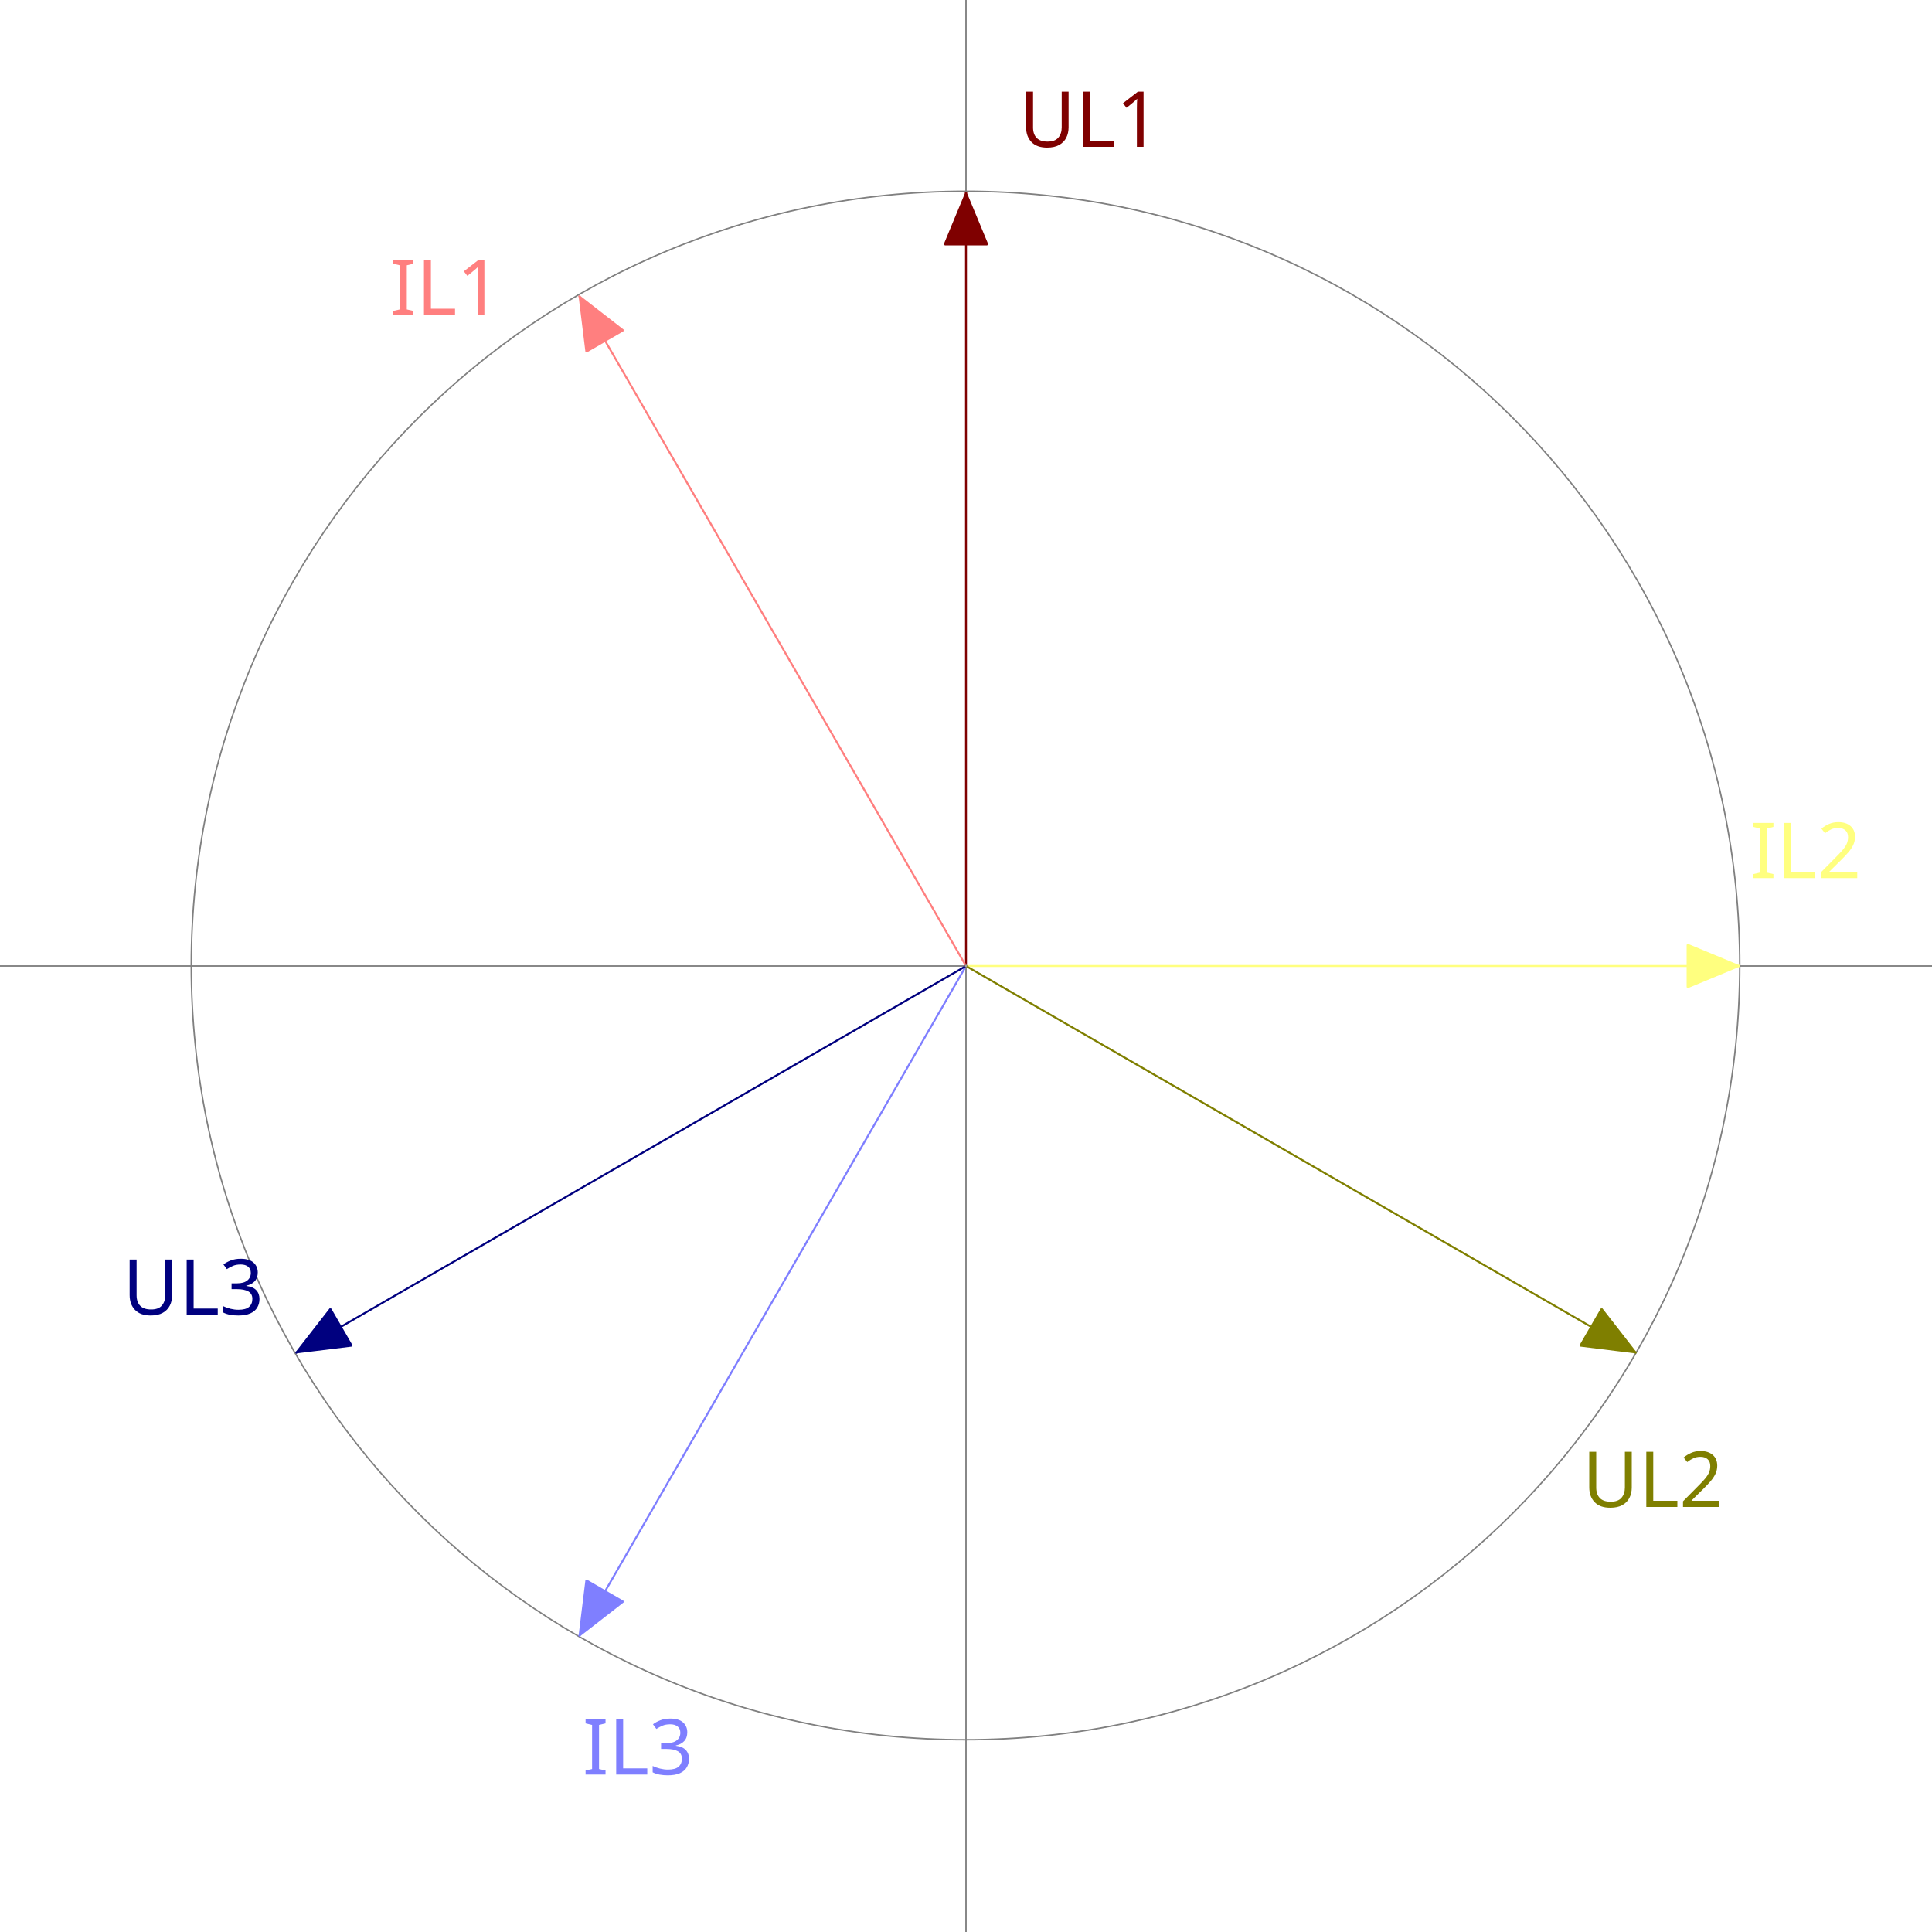
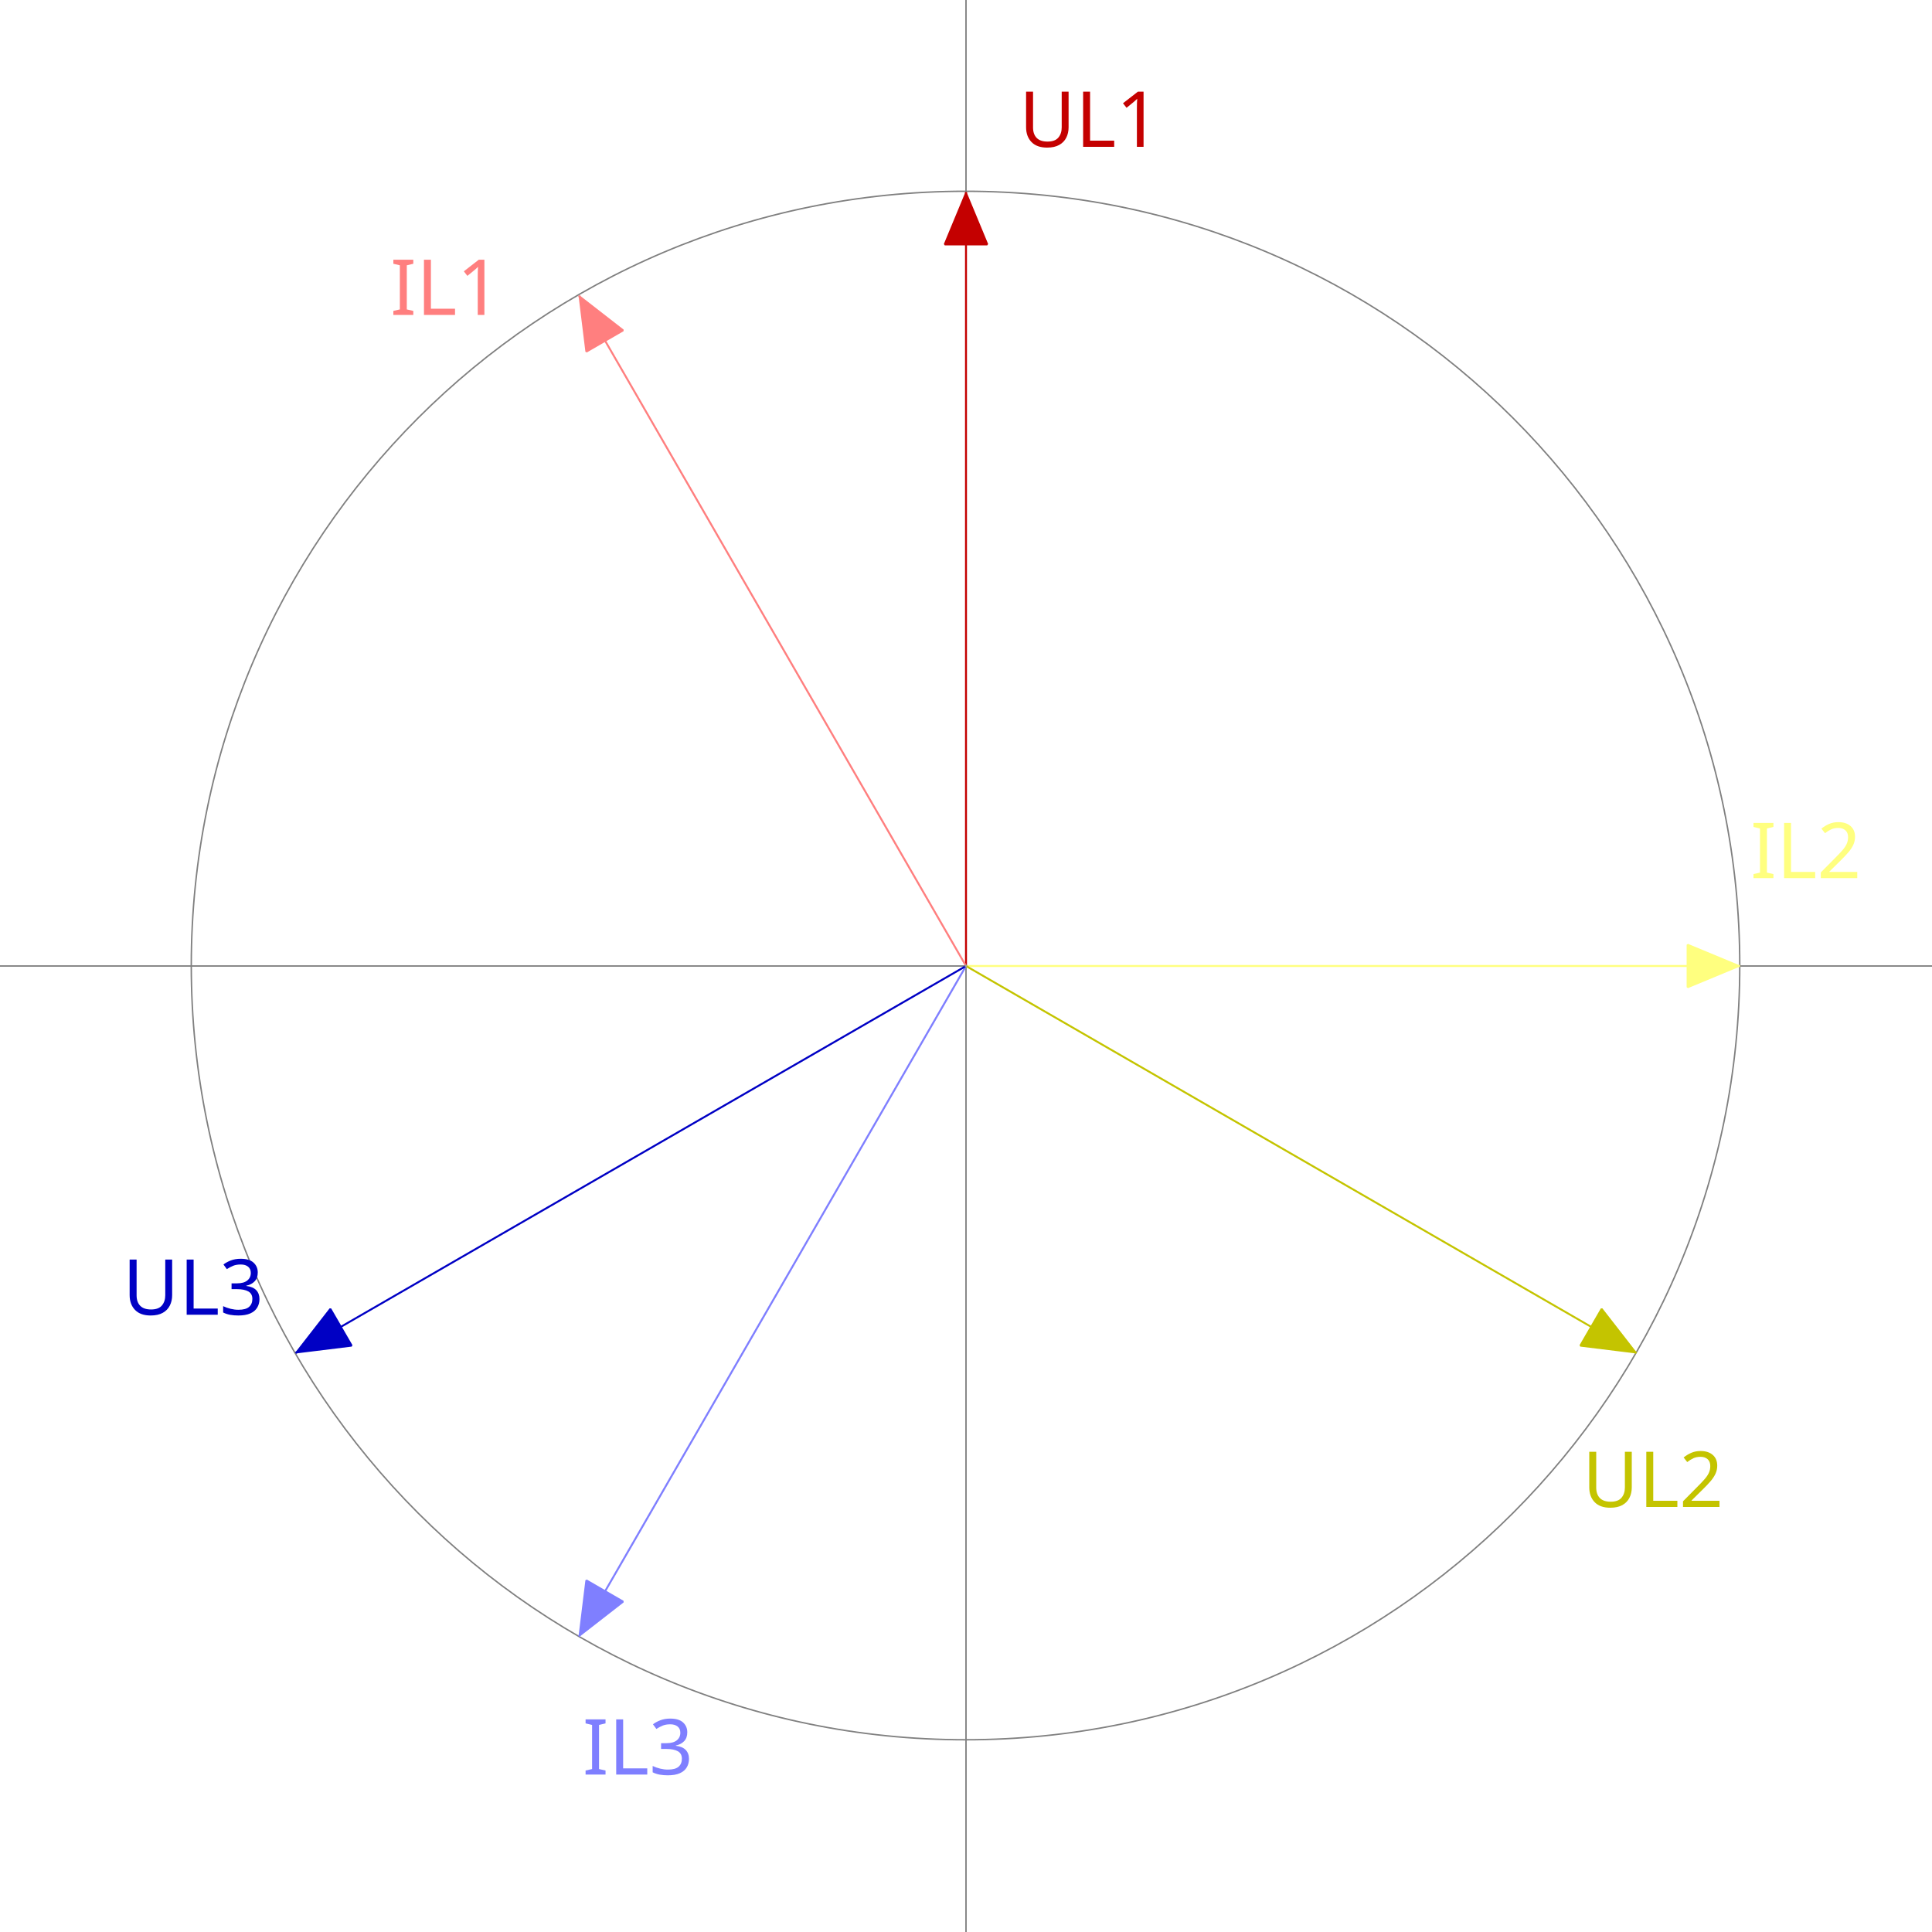
<svg xmlns="http://www.w3.org/2000/svg" width="705.556mm" height="705.556mm" viewBox="0 0 2000 2000" version="1.2" baseProfile="tiny">
  <defs>
</defs>
  <g fill="none" stroke="black" stroke-width="1" fill-rule="evenodd" stroke-linecap="square" stroke-linejoin="bevel">
    <g fill="none" stroke="#808080" stroke-opacity="1" stroke-width="1.5" stroke-linecap="square" stroke-linejoin="bevel" transform="matrix(1,0,0,1,0,0)" font-family="Sans" font-size="80" font-weight="400" font-style="normal">
      <polyline fill="none" vector-effect="none" points="0,1000 2000,1000 " />
      <polyline fill="none" vector-effect="none" points="1000,0 1000,2000 " />
      <path vector-effect="none" fill-rule="evenodd" d="M1801,999.5 C1801,556.844 1442.16,198 999.5,198 C556.844,198 198,556.844 198,999.5 C198,1442.16 556.844,1801 999.5,1801 C1442.16,1801 1801,1442.16 1801,999.5 " />
    </g>
-     <g fill="none" stroke="#7f0000" stroke-opacity="1" stroke-width="2" stroke-linecap="square" stroke-linejoin="bevel" transform="matrix(1,0,0,1,0,0)" font-family="Sans" font-size="80" font-weight="400" font-style="normal">
+     <g fill="none" stroke="#c40000" stroke-opacity="1" stroke-width="2" stroke-linecap="square" stroke-linejoin="bevel" transform="matrix(1,0,0,1,0,0)" font-family="Sans" font-size="80" font-weight="400" font-style="normal">
      <path vector-effect="none" fill-rule="evenodd" d="M1000,200 L1022,253 L978,253 L1000,200" />
    </g>
-     <g fill="#7f0000" fill-opacity="1" stroke="none" transform="matrix(1,0,0,1,0,0)" font-family="Sans" font-size="80" font-weight="400" font-style="normal">
+     <g fill="#c40000" fill-opacity="1" stroke="none" transform="matrix(1,0,0,1,0,0)" font-family="Sans" font-size="80" font-weight="400" font-style="normal">
      <path vector-effect="none" fill-rule="evenodd" d="M1000,200 L1022,253 L978,253" />
    </g>
-     <g fill="none" stroke="#7f0000" stroke-opacity="1" stroke-width="2" stroke-linecap="square" stroke-linejoin="bevel" transform="matrix(1,0,0,1,0,0)" font-family="Sans" font-size="80" font-weight="400" font-style="normal">
+     <g fill="none" stroke="#c40000" stroke-opacity="1" stroke-width="2" stroke-linecap="square" stroke-linejoin="bevel" transform="matrix(1,0,0,1,0,0)" font-family="Sans" font-size="80" font-weight="400" font-style="normal">
      <polyline fill="none" vector-effect="none" points="1000,1000 1000,200 " />
-       <text fill="#7f0000" fill-opacity="1" stroke="none" xml:space="preserve" x="1055" y="152" font-family="Sans" font-size="80" font-weight="400" font-style="normal">UL1</text>
+       <text fill="#c40000" fill-opacity="1" stroke="none" xml:space="preserve" x="1055" y="152" font-family="Sans" font-size="80" font-weight="400" font-style="normal">UL1</text>
    </g>
    <g fill="none" stroke="#7f7fff" stroke-opacity="1" stroke-width="2" stroke-linecap="square" stroke-linejoin="bevel" transform="matrix(1,0,0,1,0,0)" font-family="Sans" font-size="80" font-weight="400" font-style="normal">
      <path vector-effect="none" fill-rule="evenodd" d="M600,1693 L607,1636 L645,1658 L600,1693" />
    </g>
    <g fill="#7f7fff" fill-opacity="1" stroke="none" transform="matrix(1,0,0,1,0,0)" font-family="Sans" font-size="80" font-weight="400" font-style="normal">
      <path vector-effect="none" fill-rule="evenodd" d="M600,1693 L607,1636 L645,1658" />
    </g>
    <g fill="none" stroke="#7f7fff" stroke-opacity="1" stroke-width="2" stroke-linecap="square" stroke-linejoin="bevel" transform="matrix(1,0,0,1,0,0)" font-family="Sans" font-size="80" font-weight="400" font-style="normal">
      <polyline fill="none" vector-effect="none" points="1000,1000 600,1693 " />
      <text fill="#7f7fff" fill-opacity="1" stroke="none" xml:space="preserve" x="603" y="1837" font-family="Sans" font-size="80" font-weight="400" font-style="normal">IL3</text>
    </g>
    <g fill="none" stroke="#ffff7f" stroke-opacity="1" stroke-width="2" stroke-linecap="square" stroke-linejoin="bevel" transform="matrix(1,0,0,1,0,0)" font-family="Sans" font-size="80" font-weight="400" font-style="normal">
      <path vector-effect="none" fill-rule="evenodd" d="M1800,1000 L1747,1022 L1747,978 L1800,1000" />
    </g>
    <g fill="#ffff7f" fill-opacity="1" stroke="none" transform="matrix(1,0,0,1,0,0)" font-family="Sans" font-size="80" font-weight="400" font-style="normal">
      <path vector-effect="none" fill-rule="evenodd" d="M1800,1000 L1747,1022 L1747,978" />
    </g>
    <g fill="none" stroke="#ffff7f" stroke-opacity="1" stroke-width="2" stroke-linecap="square" stroke-linejoin="bevel" transform="matrix(1,0,0,1,0,0)" font-family="Sans" font-size="80" font-weight="400" font-style="normal">
      <polyline fill="none" vector-effect="none" points="1000,1000 1800,1000 " />
      <text fill="#ffff7f" fill-opacity="1" stroke="none" xml:space="preserve" x="1812" y="909" font-family="Sans" font-size="80" font-weight="400" font-style="normal">IL2</text>
    </g>
    <g fill="none" stroke="#ff7f7f" stroke-opacity="1" stroke-width="2" stroke-linecap="square" stroke-linejoin="bevel" transform="matrix(1,0,0,1,0,0)" font-family="Sans" font-size="80" font-weight="400" font-style="normal">
      <path vector-effect="none" fill-rule="evenodd" d="M600,307 L645,342 L607,364 L600,307" />
    </g>
    <g fill="#ff7f7f" fill-opacity="1" stroke="none" transform="matrix(1,0,0,1,0,0)" font-family="Sans" font-size="80" font-weight="400" font-style="normal">
      <path vector-effect="none" fill-rule="evenodd" d="M600,307 L645,342 L607,364" />
    </g>
    <g fill="none" stroke="#ff7f7f" stroke-opacity="1" stroke-width="2" stroke-linecap="square" stroke-linejoin="bevel" transform="matrix(1,0,0,1,0,0)" font-family="Sans" font-size="80" font-weight="400" font-style="normal">
      <polyline fill="none" vector-effect="none" points="1000,1000 600,307 " />
      <text fill="#ff7f7f" fill-opacity="1" stroke="none" xml:space="preserve" x="404" y="326" font-family="Sans" font-size="80" font-weight="400" font-style="normal">IL1</text>
    </g>
-     <g fill="none" stroke="#00007f" stroke-opacity="1" stroke-width="2" stroke-linecap="square" stroke-linejoin="bevel" transform="matrix(1,0,0,1,0,0)" font-family="Sans" font-size="80" font-weight="400" font-style="normal">
+     <g fill="none" stroke="#0000c4" stroke-opacity="1" stroke-width="2" stroke-linecap="square" stroke-linejoin="bevel" transform="matrix(1,0,0,1,0,0)" font-family="Sans" font-size="80" font-weight="400" font-style="normal">
      <path vector-effect="none" fill-rule="evenodd" d="M307,1400 L342,1355 L364,1393 L307,1400" />
    </g>
-     <g fill="#00007f" fill-opacity="1" stroke="none" transform="matrix(1,0,0,1,0,0)" font-family="Sans" font-size="80" font-weight="400" font-style="normal">
+     <g fill="#0000c4" fill-opacity="1" stroke="none" transform="matrix(1,0,0,1,0,0)" font-family="Sans" font-size="80" font-weight="400" font-style="normal">
      <path vector-effect="none" fill-rule="evenodd" d="M307,1400 L342,1355 L364,1393" />
    </g>
-     <g fill="none" stroke="#00007f" stroke-opacity="1" stroke-width="2" stroke-linecap="square" stroke-linejoin="bevel" transform="matrix(1,0,0,1,0,0)" font-family="Sans" font-size="80" font-weight="400" font-style="normal">
+     <g fill="none" stroke="#0000c4" stroke-opacity="1" stroke-width="2" stroke-linecap="square" stroke-linejoin="bevel" transform="matrix(1,0,0,1,0,0)" font-family="Sans" font-size="80" font-weight="400" font-style="normal">
      <polyline fill="none" vector-effect="none" points="1000,1000 307,1400 " />
-       <text fill="#00007f" fill-opacity="1" stroke="none" xml:space="preserve" x="127" y="1361" font-family="Sans" font-size="80" font-weight="400" font-style="normal">UL3</text>
+       <text fill="#0000c4" fill-opacity="1" stroke="none" xml:space="preserve" x="127" y="1361" font-family="Sans" font-size="80" font-weight="400" font-style="normal">UL3</text>
    </g>
-     <g fill="none" stroke="#7f7f00" stroke-opacity="1" stroke-width="2" stroke-linecap="square" stroke-linejoin="bevel" transform="matrix(1,0,0,1,0,0)" font-family="Sans" font-size="80" font-weight="400" font-style="normal">
+     <g fill="none" stroke="#c4c400" stroke-opacity="1" stroke-width="2" stroke-linecap="square" stroke-linejoin="bevel" transform="matrix(1,0,0,1,0,0)" font-family="Sans" font-size="80" font-weight="400" font-style="normal">
      <path vector-effect="none" fill-rule="evenodd" d="M1693,1400 L1636,1393 L1658,1355 L1693,1400" />
    </g>
-     <g fill="#7f7f00" fill-opacity="1" stroke="none" transform="matrix(1,0,0,1,0,0)" font-family="Sans" font-size="80" font-weight="400" font-style="normal">
+     <g fill="#c4c400" fill-opacity="1" stroke="none" transform="matrix(1,0,0,1,0,0)" font-family="Sans" font-size="80" font-weight="400" font-style="normal">
      <path vector-effect="none" fill-rule="evenodd" d="M1693,1400 L1636,1393 L1658,1355" />
    </g>
-     <g fill="none" stroke="#7f7f00" stroke-opacity="1" stroke-width="2" stroke-linecap="square" stroke-linejoin="bevel" transform="matrix(1,0,0,1,0,0)" font-family="Sans" font-size="80" font-weight="400" font-style="normal">
+     <g fill="none" stroke="#c4c400" stroke-opacity="1" stroke-width="2" stroke-linecap="square" stroke-linejoin="bevel" transform="matrix(1,0,0,1,0,0)" font-family="Sans" font-size="80" font-weight="400" font-style="normal">
      <polyline fill="none" vector-effect="none" points="1000,1000 1693,1400 " />
-       <text fill="#7f7f00" fill-opacity="1" stroke="none" xml:space="preserve" x="1638" y="1560" font-family="Sans" font-size="80" font-weight="400" font-style="normal">UL2</text>
+       <text fill="#c4c400" fill-opacity="1" stroke="none" xml:space="preserve" x="1638" y="1560" font-family="Sans" font-size="80" font-weight="400" font-style="normal">UL2</text>
    </g>
    <g fill="none" stroke="#a0a0a4" stroke-opacity="1" stroke-width="2" stroke-linecap="square" stroke-linejoin="bevel" transform="matrix(1,0,0,1,0,0)" font-family="Sans" font-size="80" font-weight="400" font-style="normal">
</g>
    <g fill="#a0a0a4" fill-opacity="1" stroke="none" transform="matrix(1,0,0,1,0,0)" font-family="Sans" font-size="80" font-weight="400" font-style="normal">
      <rect x="999" y="999" width="2" height="2" />
    </g>
    <g fill="none" stroke="#a0a0a4" stroke-opacity="1" stroke-width="2" stroke-linecap="square" stroke-linejoin="bevel" transform="matrix(1,0,0,1,0,0)" font-family="Sans" font-size="80" font-weight="400" font-style="normal">
</g>
  </g>
</svg>
